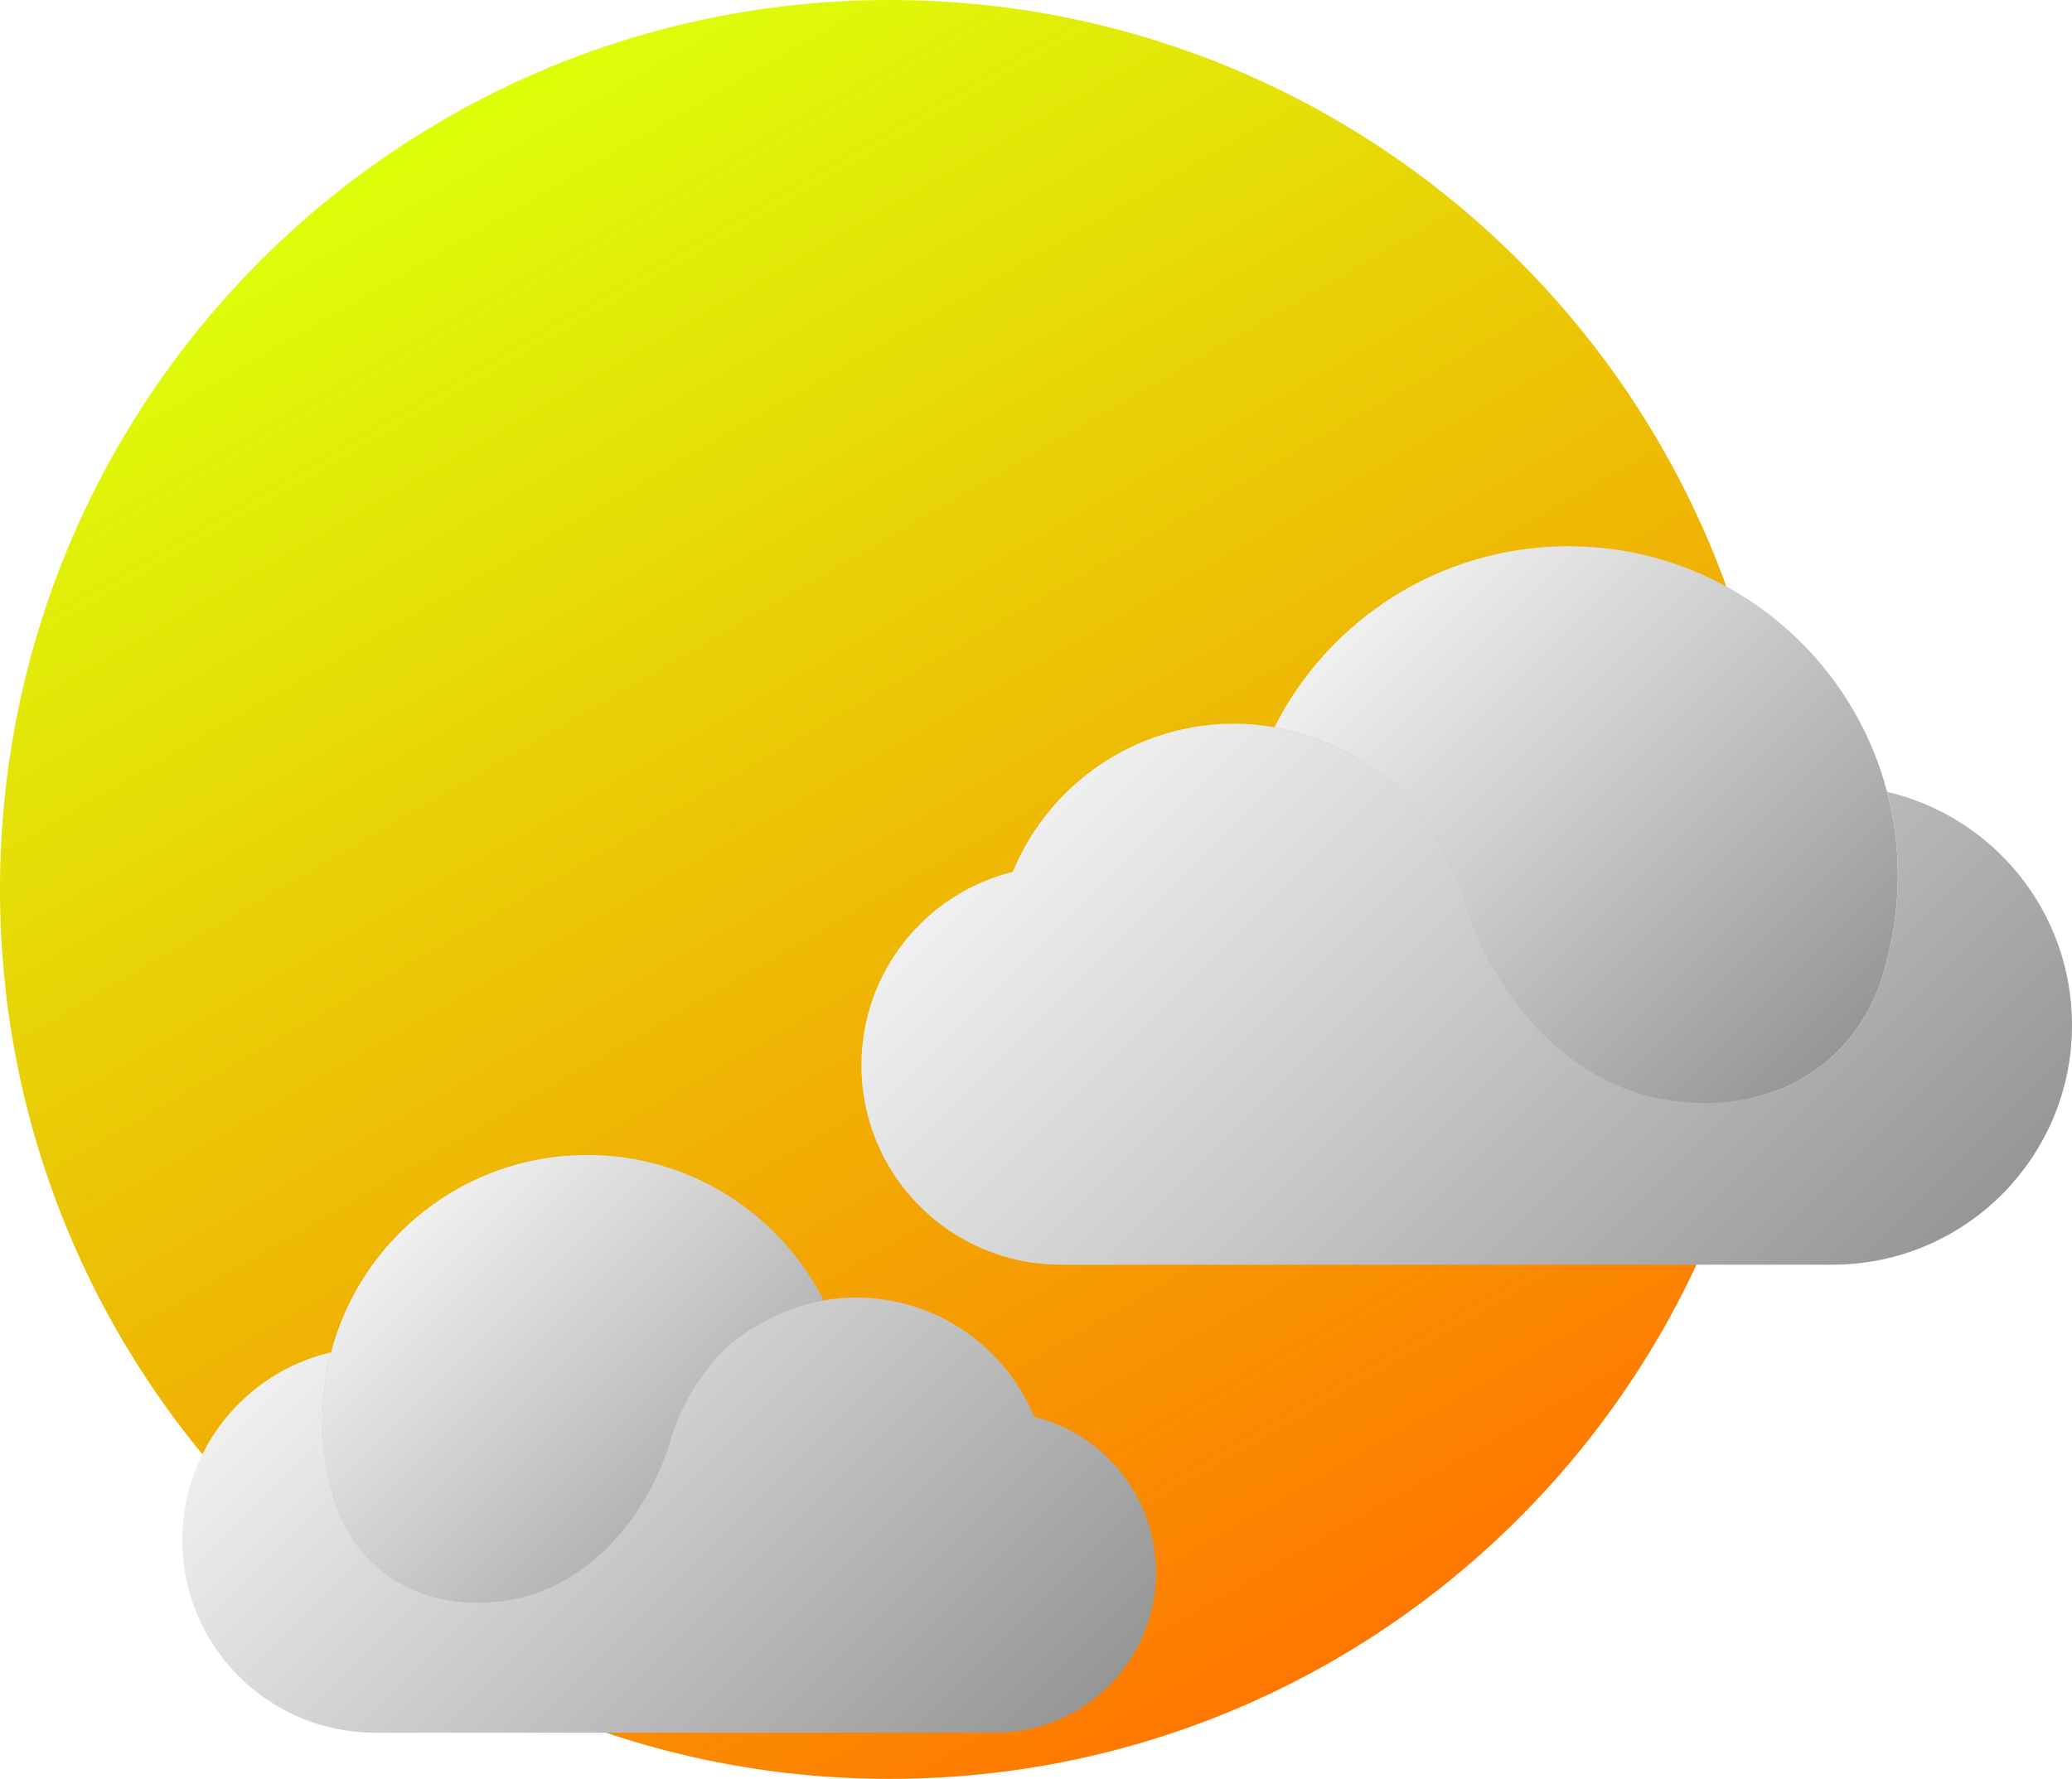
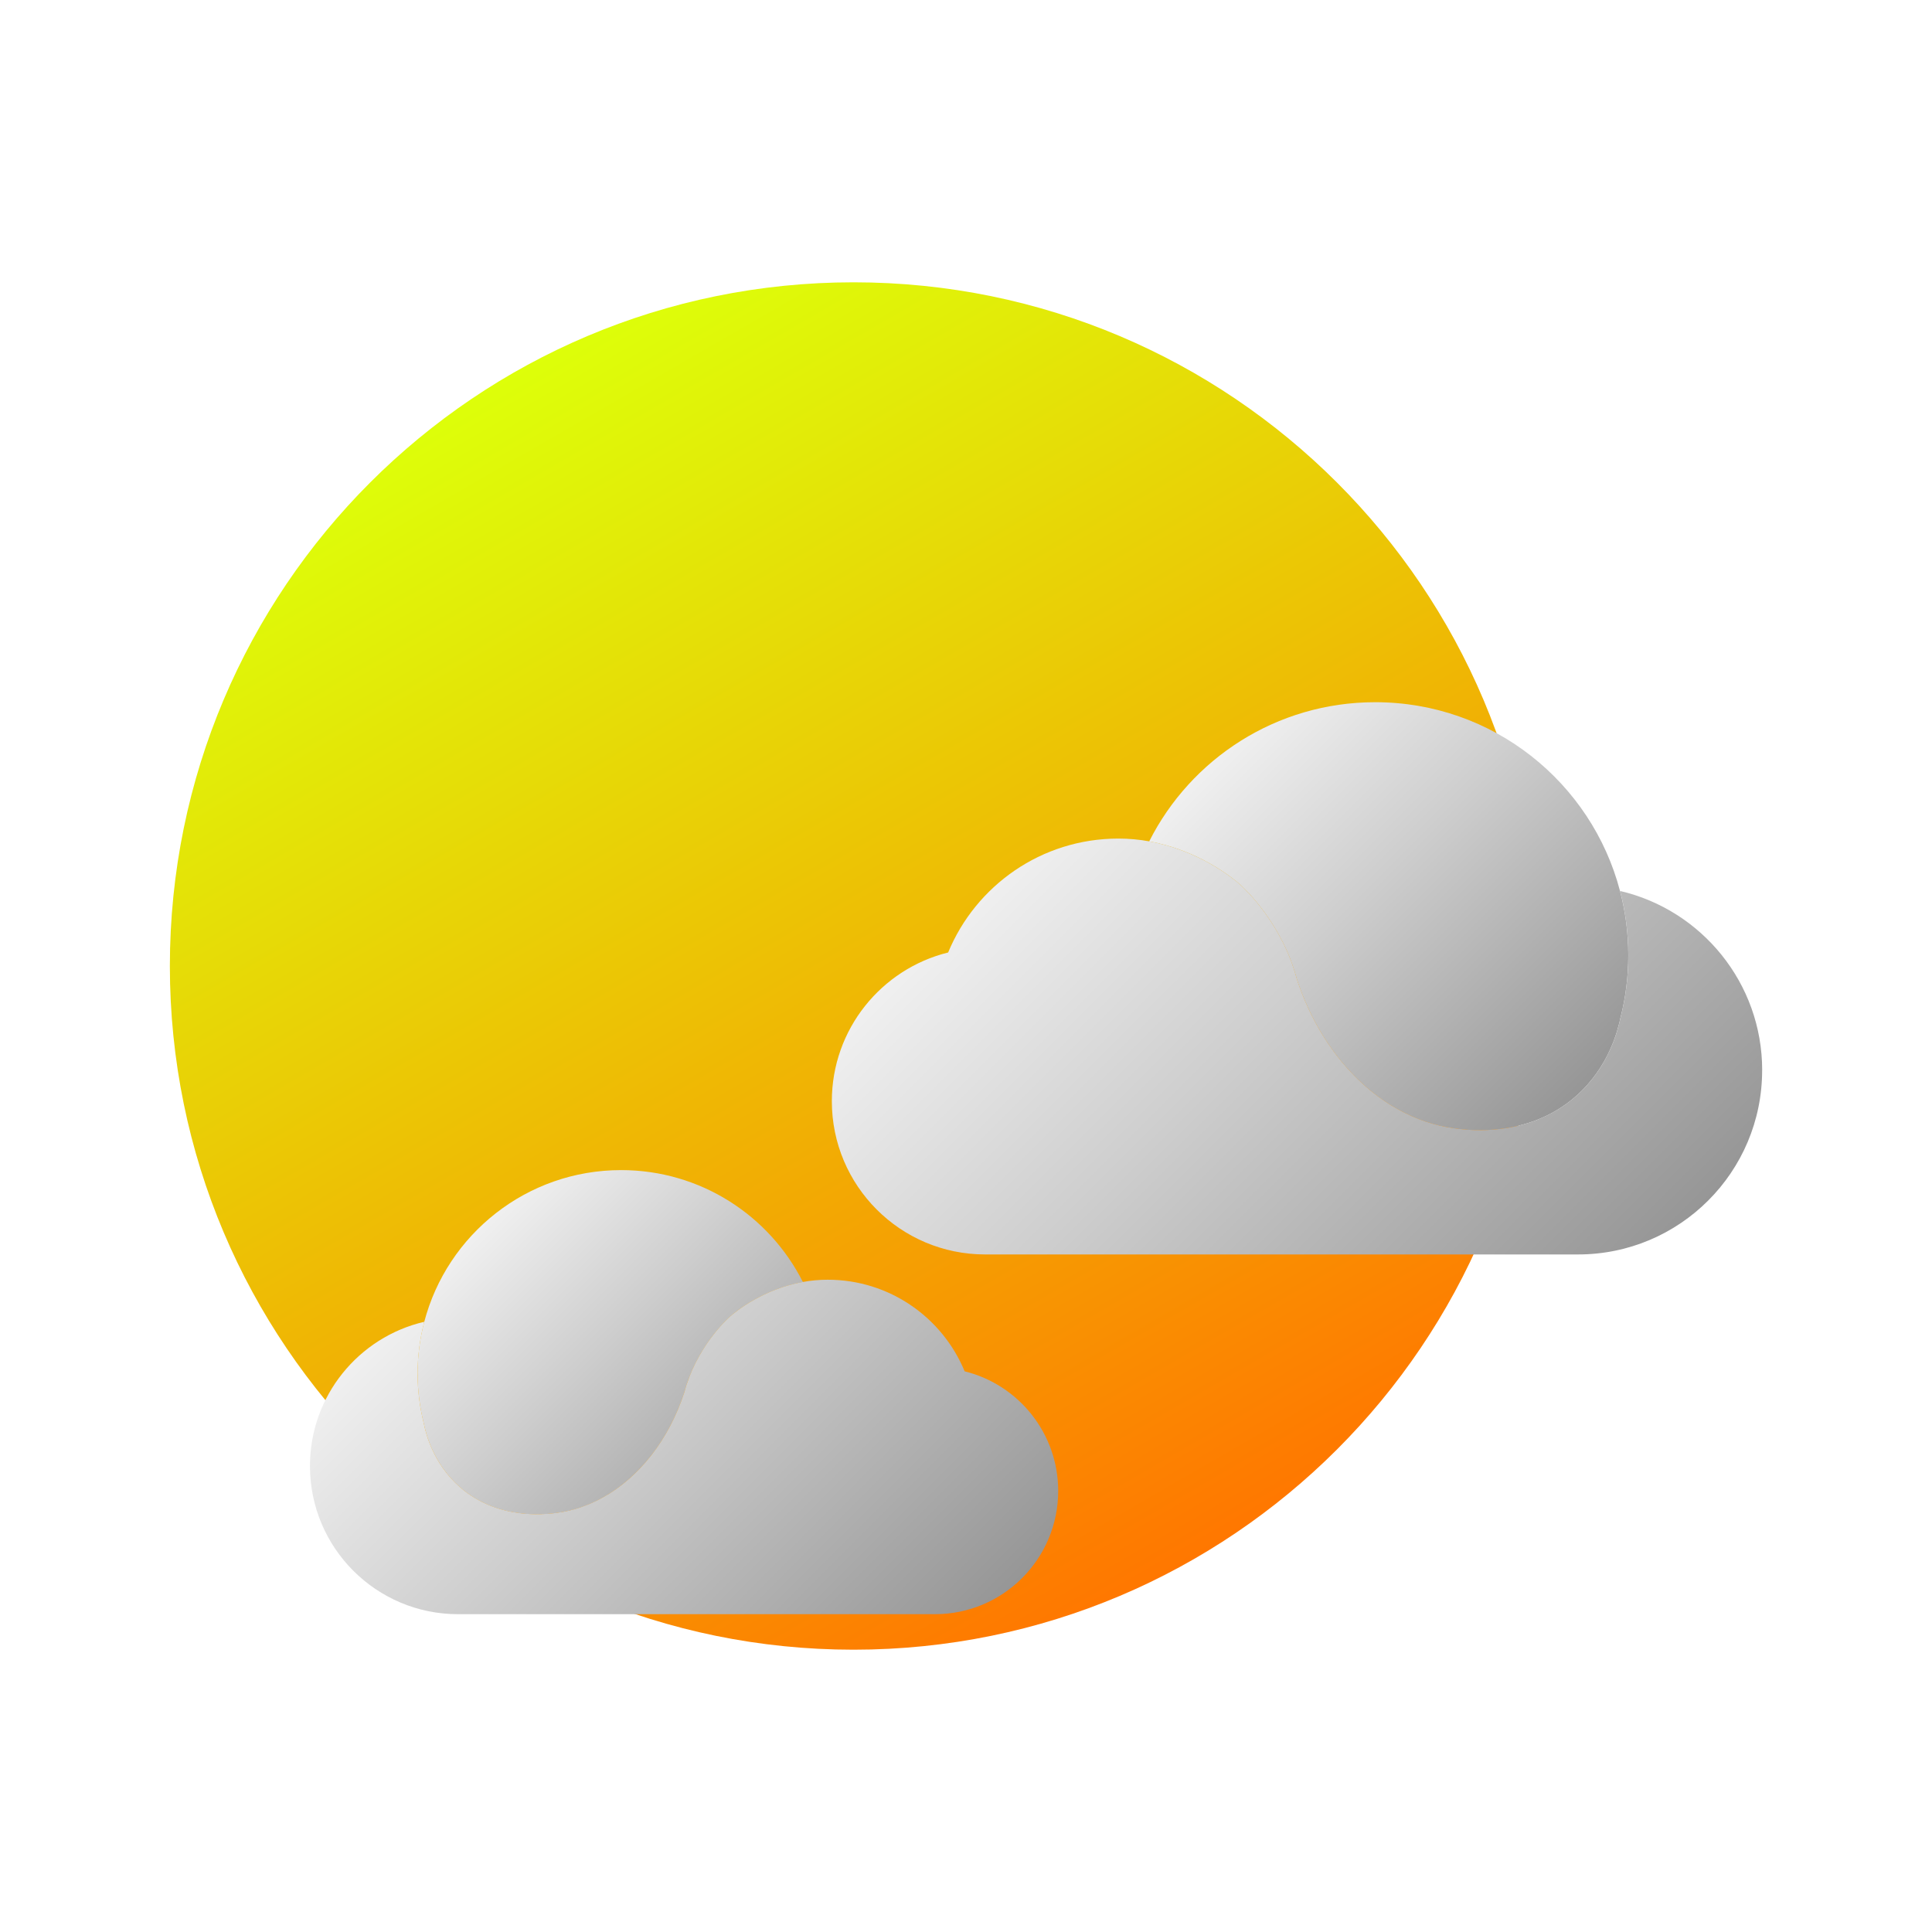
- <svg xmlns="http://www.w3.org/2000/svg" xmlns:xlink="http://www.w3.org/1999/xlink" id="_图层_1" data-name="图层 1" viewBox="0 0 412.09 353.88">
+ <svg xmlns="http://www.w3.org/2000/svg" xmlns:xlink="http://www.w3.org/1999/xlink" id="_图层_1" data-name="图层 1" viewBox="0 0 500 500">
  <defs>
    <style>
      .cls-1 {
        fill: url(#_未命名的渐变_13-2);
      }

      .cls-2 {
        fill: url(#_未命名的渐变_13);
      }

      .cls-3 {
        fill: url(#_未命名的渐变_15);
      }

      .cls-4 {
        fill: url(#_未命名的渐变_277);
      }

      .cls-5 {
        fill: url(#_未命名的渐变_20);
      }
    </style>
-     <linearGradient id="_未命名的渐变_277" data-name="未命名的渐变 277" x1="265.43" y1="330.2" x2="88.46" y2="23.68" gradientUnits="userSpaceOnUse">
+     <linearGradient id="_未命名的渐变_277" data-name="未命名的渐变 277" x1="309.38" y1="403.26" x2="132.41" y2="96.74" gradientUnits="userSpaceOnUse">
      <stop offset="0" stop-color="#f70" />
      <stop offset="1" stop-color="#ddff09" />
    </linearGradient>
-     <linearGradient id="_未命名的渐变_13" data-name="未命名的渐变 13" x1="370.21" y1="204.42" x2="279.65" y2="113.85" gradientUnits="userSpaceOnUse">
+     <linearGradient id="_未命名的渐变_13" data-name="未命名的渐变 13" x1="414.17" y1="277.47" x2="323.6" y2="186.91" gradientUnits="userSpaceOnUse">
      <stop offset="0" stop-color="#969696" />
      <stop offset=".6" stop-color="#cecece" />
      <stop offset="1" stop-color="#f0f0f0" />
    </linearGradient>
-     <linearGradient id="_未命名的渐变_13-2" data-name="未命名的渐变 13" x1="360.6" y1="275.17" x2="226.13" y2="140.7" xlink:href="#_未命名的渐变_13" />
-     <linearGradient id="_未命名的渐变_20" data-name="未命名的渐变 20" x1="158.19" y1="296.31" x2="210.16" y2="244.34" gradientTransform="translate(290.53) rotate(-180) scale(1 -1)" gradientUnits="userSpaceOnUse">
+     <linearGradient id="_未命名的渐变_13-2" data-name="未命名的渐变 13" x1="404.55" y1="348.23" x2="270.09" y2="213.76" xlink:href="#_未命名的渐变_13" />
+     <linearGradient id="_未命名的渐变_20" data-name="未命名的渐变 20" x1="202.14" y1="369.37" x2="254.11" y2="317.4" gradientTransform="translate(378.44) rotate(-180) scale(1 -1)" gradientUnits="userSpaceOnUse">
      <stop offset="0" stop-color="#b4b4b4" />
      <stop offset=".42" stop-color="#cecece" />
      <stop offset="1" stop-color="#f0f0f0" />
    </linearGradient>
-     <linearGradient id="_未命名的渐变_15" data-name="未命名的渐变 15" x1="101.5" y1="366.87" x2="216.07" y2="252.29" gradientTransform="translate(290.53) rotate(-180) scale(1 -1)" gradientUnits="userSpaceOnUse">
+     <linearGradient id="_未命名的渐变_15" data-name="未命名的渐变 15" x1="145.45" y1="439.93" x2="260.03" y2="325.35" gradientTransform="translate(378.44) rotate(-180) scale(1 -1)" gradientUnits="userSpaceOnUse">
      <stop offset="0" stop-color="#969696" />
      <stop offset=".6" stop-color="#cecece" />
      <stop offset="1" stop-color="#f0f0f0" />
    </linearGradient>
  </defs>
-   <circle class="cls-4" cx="176.94" cy="176.94" r="176.94" />
+   <circle class="cls-4" cx="220.9" cy="250" r="176.94" />
  <g>
-     <path class="cls-2" d="M377.45,174.15c0,5.51-.68,10.86-1.97,15.97,0,.02,0,.03-.02,.06-.37,1.81-1.13,4.91-2.75,8.46-1.75,3.85-4.5,8.2-8.84,12.02-6.34,5.57-13.53,7.73-19.49,8.45-4.7,.57-8.64,.25-10.79,0-.43-.06-.78-.1-1.06-.14-5.13-.67-10.07-2.37-14.67-4.92-11.77-6.53-21.3-18.69-26.22-33.8-3.77-14.24-13.45-23.31-14.65-24.38-2.03-1.8-10.81-8.9-23.53-11.18,10.77-21.37,32.92-36.02,58.49-36.02,30.43,0,56,20.74,63.36,48.87,1.4,5.31,2.14,10.88,2.14,16.62Z" />
-     <path class="cls-1" d="M412.09,203.94c0,26.32-21.33,47.65-47.65,47.65H210.99c-21.91,0-39.67-17.76-39.67-39.66,0-18.6,12.81-34.22,30.1-38.49,7.14-17.3,24.17-29.48,44.06-29.48,2.8,0,5.47,.26,7.98,.72,12.72,2.29,21.5,9.38,23.53,11.18,1.2,1.07,10.89,10.14,14.65,24.38,4.92,15.11,14.45,27.26,26.22,33.8,4.6,2.55,9.54,4.25,14.67,4.92,.28,.04,.63,.08,1.06,.14,2.15,.25,6.09,.57,10.79,0,5.96-.72,13.15-2.88,19.49-8.45,4.34-3.81,7.09-8.17,8.84-12.02,1.62-3.55,2.38-6.65,2.75-8.46,0-.02,.02-.04,.02-.06,1.28-5.11,1.97-10.46,1.97-15.97s-.74-11.31-2.14-16.62c21.08,4.91,36.78,23.83,36.78,46.4Z" />
+     <path class="cls-2" d="M421.4,247.21c0,5.51-.68,10.86-1.97,15.97,0,.02,0,.03-.02,.06-.37,1.81-1.13,4.91-2.75,8.46-1.75,3.85-4.5,8.2-8.84,12.02-6.34,5.57-13.53,7.73-19.49,8.45-4.7,.57-8.64,.25-10.79,0-.43-.06-.78-.1-1.06-.14-5.13-.67-10.07-2.37-14.67-4.92-11.77-6.53-21.3-18.69-26.22-33.8-3.77-14.24-13.45-23.31-14.65-24.38-2.03-1.8-10.81-8.9-23.53-11.18,10.77-21.37,32.92-36.02,58.49-36.02,30.43,0,56,20.74,63.36,48.87,1.4,5.31,2.14,10.88,2.14,16.62Z" />
+     <path class="cls-1" d="M456.04,277c0,26.32-21.33,47.65-47.65,47.65H254.95c-21.91,0-39.67-17.76-39.67-39.66,0-18.6,12.81-34.22,30.1-38.49,7.14-17.3,24.17-29.48,44.06-29.48,2.8,0,5.47,.26,7.98,.72,12.72,2.29,21.5,9.38,23.53,11.18,1.2,1.07,10.89,10.14,14.65,24.38,4.92,15.11,14.45,27.26,26.22,33.8,4.6,2.55,9.54,4.25,14.67,4.92,.28,.04,.63,.08,1.06,.14,2.15,.25,6.09,.57,10.79,0,5.96-.72,13.15-2.88,19.49-8.45,4.34-3.81,7.09-8.17,8.84-12.02,1.62-3.55,2.38-6.65,2.75-8.46,0-.02,.02-.04,.02-.06,1.28-5.11,1.97-10.46,1.97-15.97s-.74-11.31-2.14-16.62c21.08,4.91,36.78,23.83,36.78,46.4Z" />
  </g>
  <g>
-     <path class="cls-5" d="M64.12,282.41c0,4.43,.55,8.74,1.58,12.84,0,.01,0,.03,.01,.05,.3,1.46,.91,3.95,2.21,6.81,1.41,3.09,3.62,6.6,7.11,9.67,5.1,4.48,10.88,6.22,15.68,6.8,3.78,.46,6.95,.2,8.68,0,.34-.05,.63-.08,.85-.11,4.13-.54,8.1-1.9,11.8-3.96,9.47-5.26,17.13-15.03,21.09-27.18,3.03-11.45,10.82-18.75,11.78-19.61,1.63-1.45,8.69-7.15,18.92-8.99-8.67-17.19-26.48-28.97-47.04-28.97-24.47,0-45.04,16.68-50.96,39.3-1.12,4.27-1.72,8.75-1.72,13.37Z" />
-     <path class="cls-3" d="M36.26,306.36c0,21.17,17.16,38.33,38.33,38.33h123.41c17.62,0,31.9-14.28,31.9-31.9,0-14.96-10.31-27.52-24.21-30.95-5.74-13.91-19.44-23.71-35.44-23.71-2.25,0-4.4,.21-6.42,.58-10.23,1.84-17.29,7.55-18.92,8.99-.97,.86-8.76,8.15-11.78,19.61-3.96,12.15-11.62,21.93-21.09,27.18-3.7,2.05-7.67,3.42-11.8,3.96-.23,.03-.51,.06-.85,.11-1.73,.2-4.9,.46-8.68,0-4.8-.58-10.58-2.32-15.68-6.8-3.49-3.07-5.7-6.57-7.11-9.67-1.3-2.85-1.92-5.35-2.21-6.81,0-.02-.01-.03-.01-.05-1.03-4.11-1.58-8.41-1.58-12.84s.59-9.1,1.72-13.37c-16.96,3.95-29.58,19.16-29.58,37.32Z" />
+     <path class="cls-5" d="M108.08,355.47c0,4.43,.55,8.74,1.58,12.84,0,.01,0,.03,.01,.05,.3,1.46,.91,3.95,2.21,6.81,1.41,3.09,3.62,6.6,7.11,9.67,5.1,4.48,10.88,6.22,15.68,6.8,3.78,.46,6.95,.2,8.68,0,.34-.05,.63-.08,.85-.11,4.13-.54,8.1-1.9,11.8-3.96,9.47-5.26,17.13-15.03,21.09-27.18,3.03-11.45,10.82-18.75,11.78-19.61,1.63-1.45,8.69-7.15,18.92-8.99-8.67-17.19-26.48-28.97-47.04-28.97-24.47,0-45.04,16.68-50.96,39.3-1.12,4.27-1.72,8.75-1.72,13.37Z" />
+     <path class="cls-3" d="M80.22,379.42c0,21.17,17.16,38.33,38.33,38.33h123.41c17.62,0,31.9-14.28,31.9-31.9,0-14.96-10.31-27.52-24.21-30.95-5.74-13.91-19.44-23.71-35.44-23.71-2.25,0-4.4,.21-6.42,.58-10.23,1.84-17.29,7.55-18.92,8.99-.97,.86-8.76,8.15-11.78,19.61-3.96,12.15-11.62,21.93-21.09,27.18-3.7,2.05-7.67,3.42-11.8,3.96-.23,.03-.51,.06-.85,.11-1.73,.2-4.9,.46-8.68,0-4.8-.58-10.58-2.32-15.68-6.8-3.49-3.07-5.7-6.57-7.11-9.67-1.3-2.85-1.92-5.35-2.21-6.81,0-.02-.01-.03-.01-.05-1.03-4.11-1.58-8.41-1.58-12.84s.59-9.1,1.72-13.37c-16.96,3.95-29.58,19.16-29.58,37.32Z" />
  </g>
</svg>
